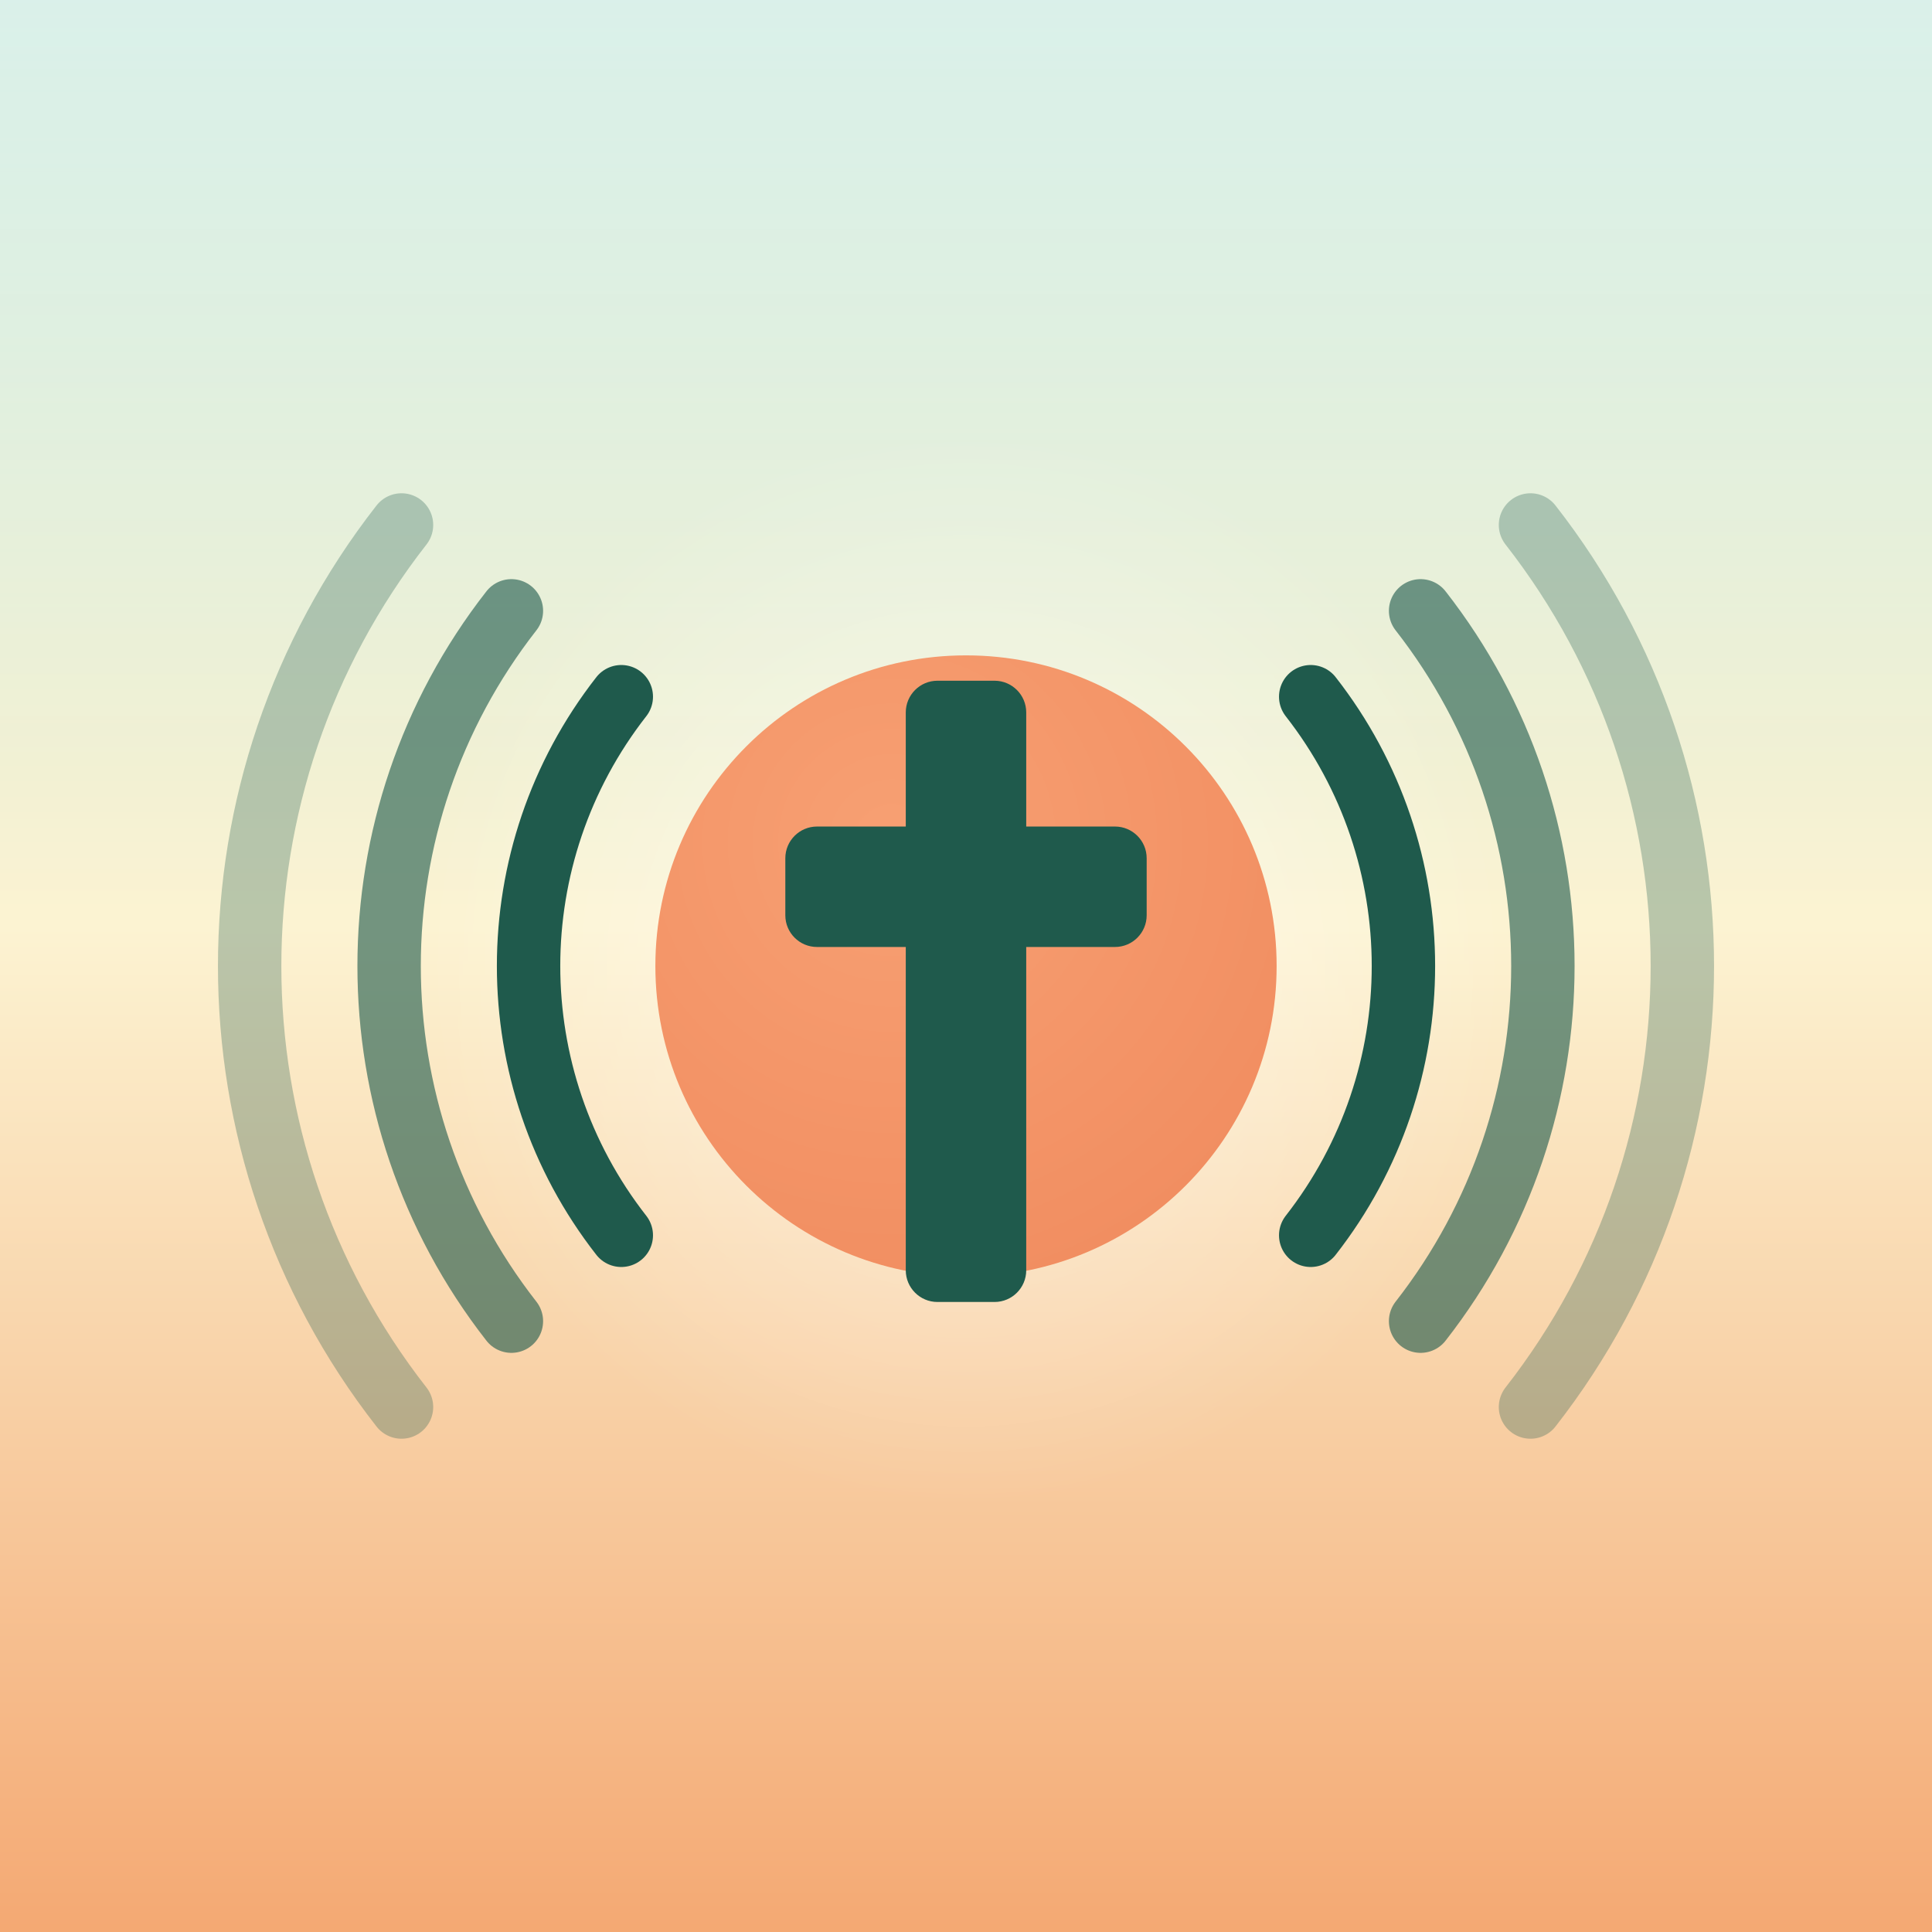
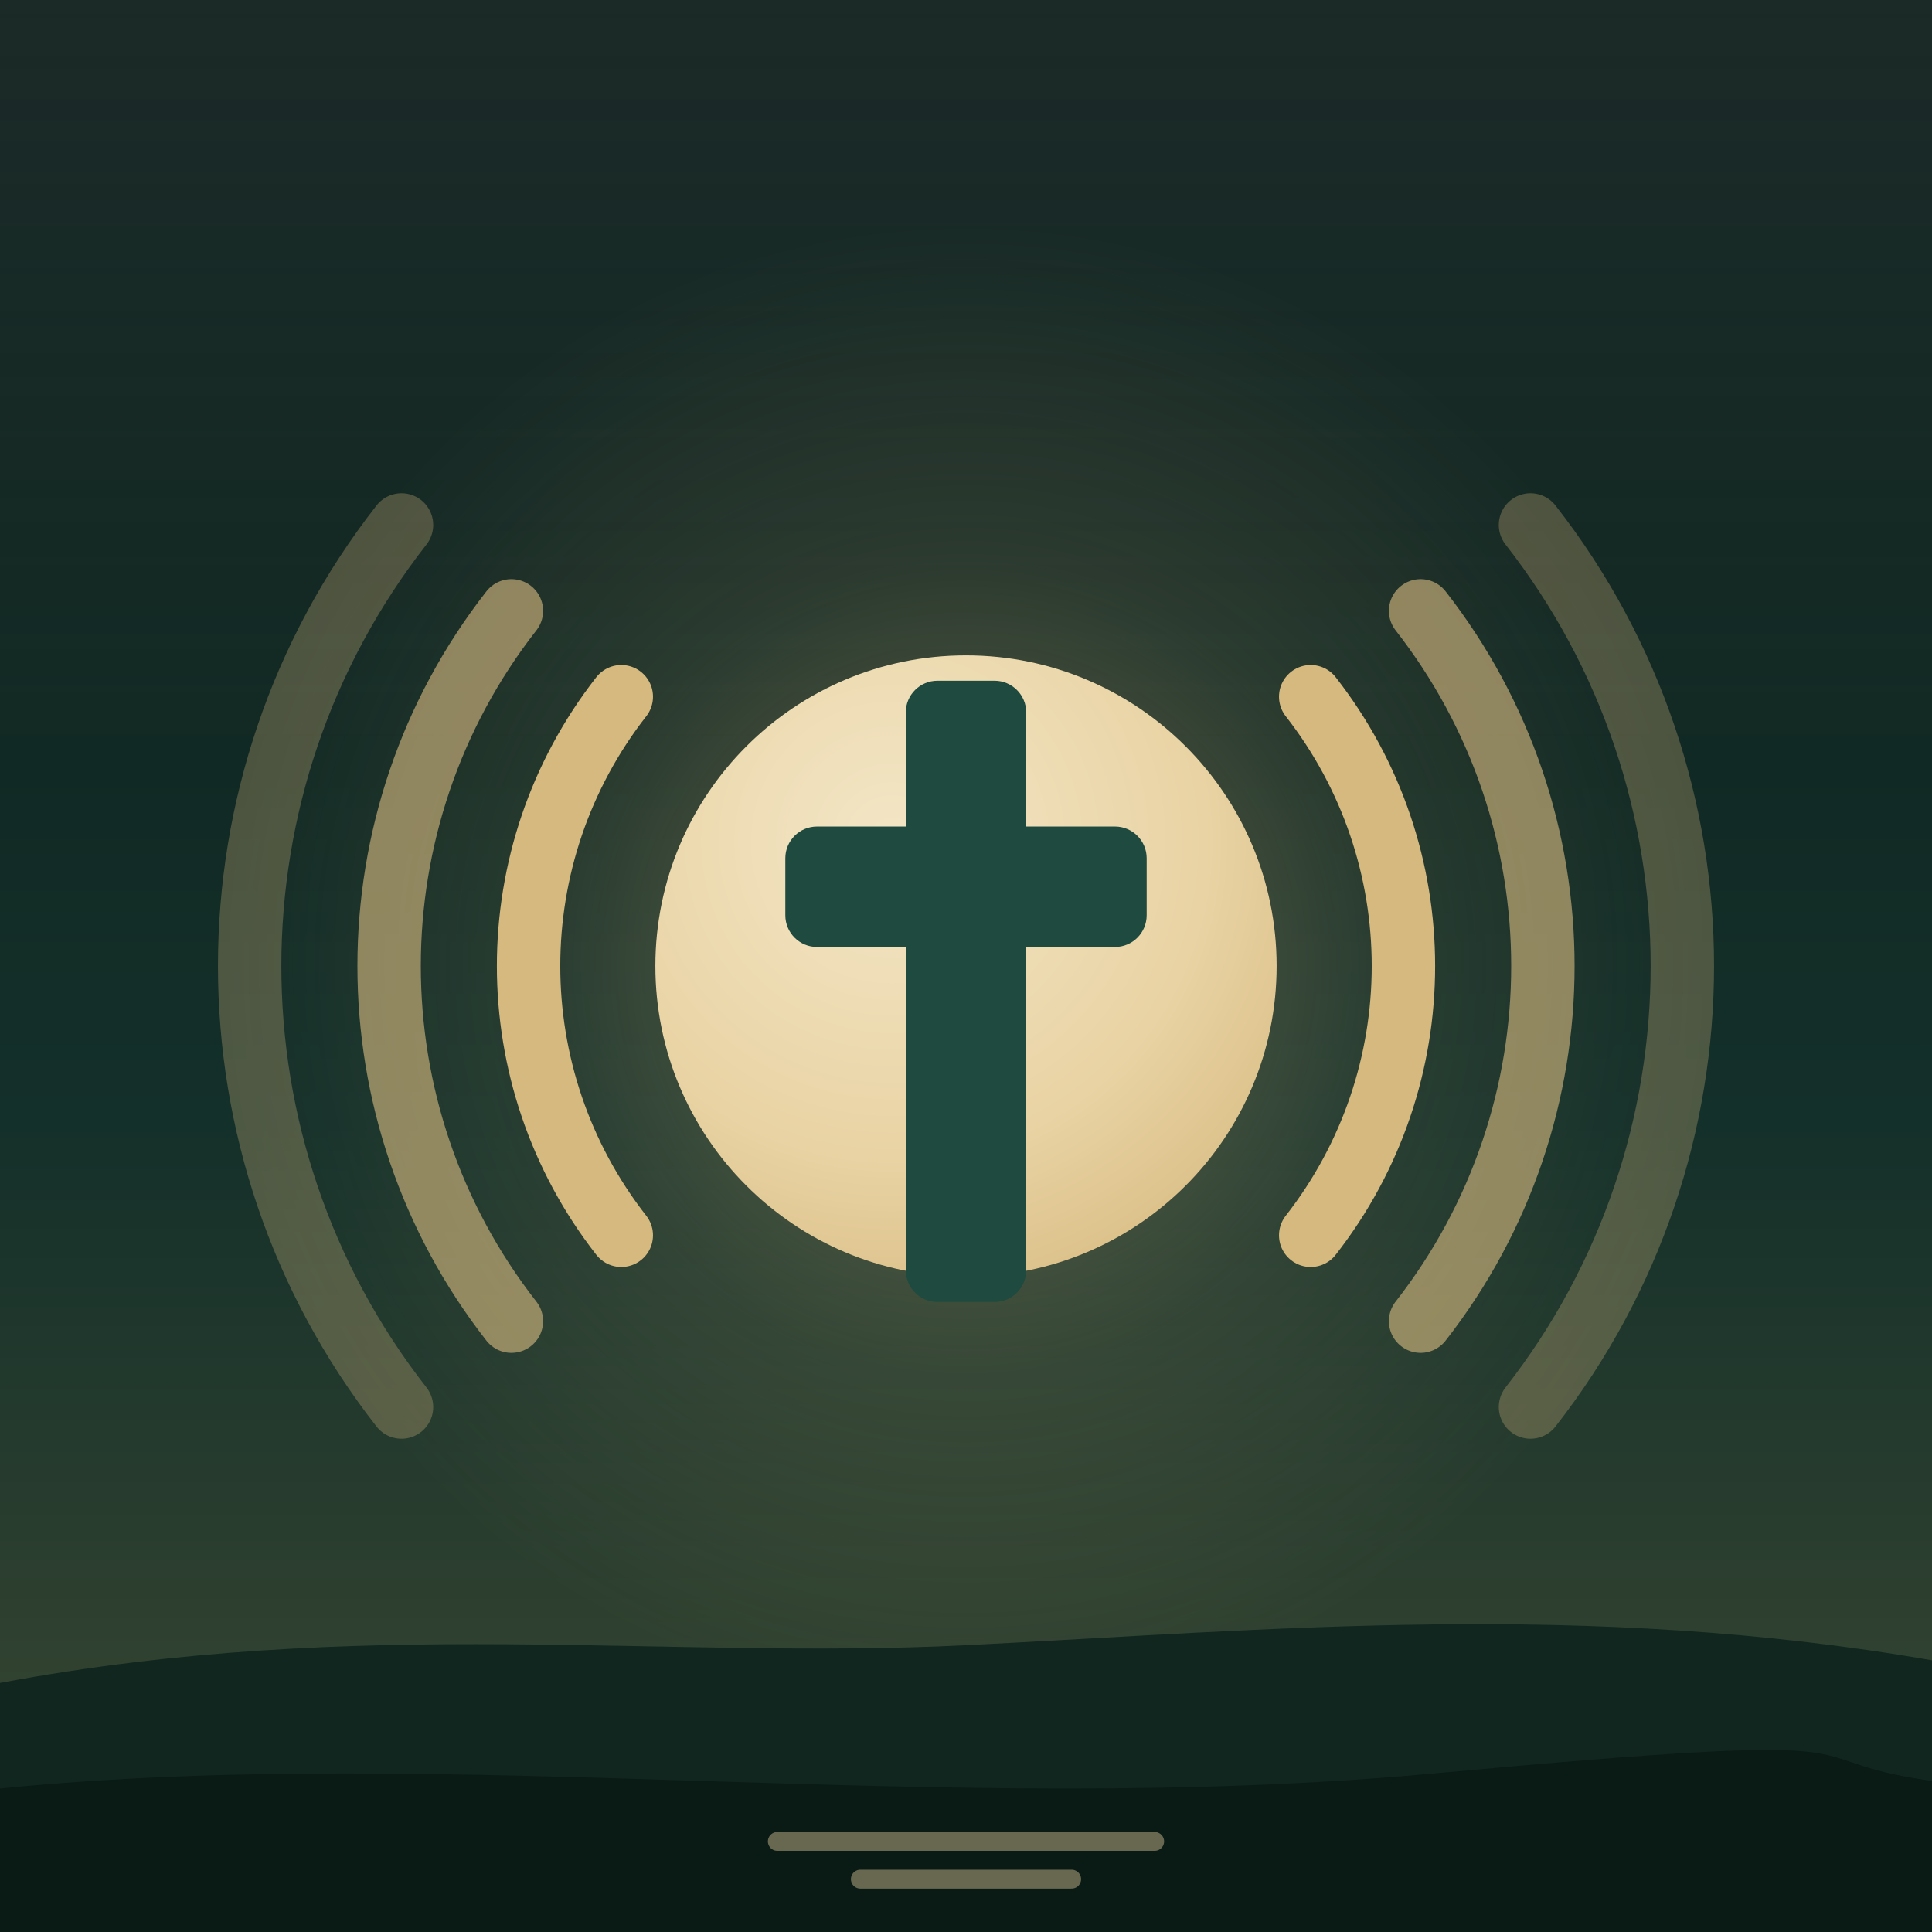
<svg xmlns="http://www.w3.org/2000/svg" viewBox="0 0 512 512" width="512" height="512">
  <defs>
    <linearGradient id="bg" x1="0" y1="0" x2="0" y2="1">
-       <stop offset="0" stop-color="#BFE6DA" />
-       <stop offset=".48" stop-color="#FCF3D2" />
-       <stop offset="1" stop-color="#F4A872" />
+       <stop offset="0" stop-color="#0B1A17" />
+       <stop offset=".58" stop-color="#14302A" />
+       <stop offset="1" stop-color="#3E4A33" />
    </linearGradient>
+     <radialGradient id="glow" cx=".5" cy=".5" r=".5">
+       <stop offset="0" stop-color="#D6B97F" stop-opacity=".42" />
+       <stop offset=".55" stop-color="#D6B97F" stop-opacity=".12" />
+       <stop offset="1" stop-color="#D6B97F" stop-opacity="0" />
+     </radialGradient>
+     <radialGradient id="sun" cx=".38" cy=".3" r=".85">
+       <stop offset="0" stop-color="#F3E6C6" />
+       <stop offset=".6" stop-color="#E9D3A4" />
+       <stop offset="1" stop-color="#D6B97F" />
+     </radialGradient>
    <linearGradient id="gl" x1="0" y1="0" x2="0" y2="1">
-       <stop offset="0" stop-color="#fff" stop-opacity=".42" />
+       <stop offset="0" stop-color="#fff" stop-opacity=".07" />
      <stop offset="1" stop-color="#fff" stop-opacity="0" />
    </linearGradient>
-     <radialGradient id="sun" cx=".38" cy=".3" r=".9">
-       <stop offset="0" stop-color="#F7A073" />
-       <stop offset="1" stop-color="#F08A5D" />
-     </radialGradient>
-     <radialGradient id="halo" cx=".5" cy=".5" r=".5">
-       <stop offset="0" stop-color="#fff" stop-opacity=".5" />
-       <stop offset="1" stop-color="#fff" stop-opacity="0" />
-     </radialGradient>
    <clipPath id="sh">
      <rect width="512" height="512" rx="0" />
    </clipPath>
  </defs>
  <g clip-path="url(#sh)">
    <rect width="512" height="512" fill="url(#bg)" />
-     <rect width="512" height="206" fill="url(#gl)" />
+     <rect width="512" height="200" fill="url(#gl)" />
    <g transform="translate(256 256) scale(0.84) translate(-256 -256)">
-       <circle cx="256" cy="256" r="170" fill="url(#halo)" />
-       <g fill="none" stroke="#1F5A4C" stroke-width="20" stroke-linecap="round">
+       <circle cx="256" cy="256" r="236" fill="url(#glow)" />
+       <g fill="none" stroke="#D6B97F" stroke-width="20" stroke-linecap="round">
        <path d="M 364.75 171.04 A 138 138 0 0 1 364.75 340.96" opacity="1" />
        <path d="M 147.25 171.04 A 138 138 0 0 0 147.25 340.96" opacity="1" />
        <path d="M 399.42 143.95 A 182 182 0 0 1 399.42 368.05" opacity="0.62" />
        <path d="M 112.58 143.95 A 182 182 0 0 0 112.58 368.05" opacity="0.62" />
        <path d="M 434.09 116.86 A 226 226 0 0 1 434.09 395.14" opacity="0.3" />
        <path d="M 77.91 116.86 A 226 226 0 0 0 77.91 395.14" opacity="0.3" />
      </g>
      <circle cx="256" cy="256" r="98" fill="url(#sun)" />
-       <g fill="#1F5A4C">
+       <g fill="#1F4A3F">
        <rect x="237" y="166" width="38" height="196" rx="10" />
        <rect x="199" y="212" width="114" height="38" rx="10" />
      </g>
    </g>
+     <path d="M0 446 C 96 428 176 440 256 436 S 420 424 512 440 V512 H0 Z" fill="#10261F" />
+     <path d="M0 474 C 120 462 250 482 380 470 S 470 466 512 472 V512 H0 Z" fill="#0A1A15" />
+     <g stroke="#E9D3A4" stroke-width="5" stroke-linecap="round" opacity=".42">
+       <path d="M206 488 H306" />
+       <path d="M228 498 H284" />
+     </g>
  </g>
</svg>
